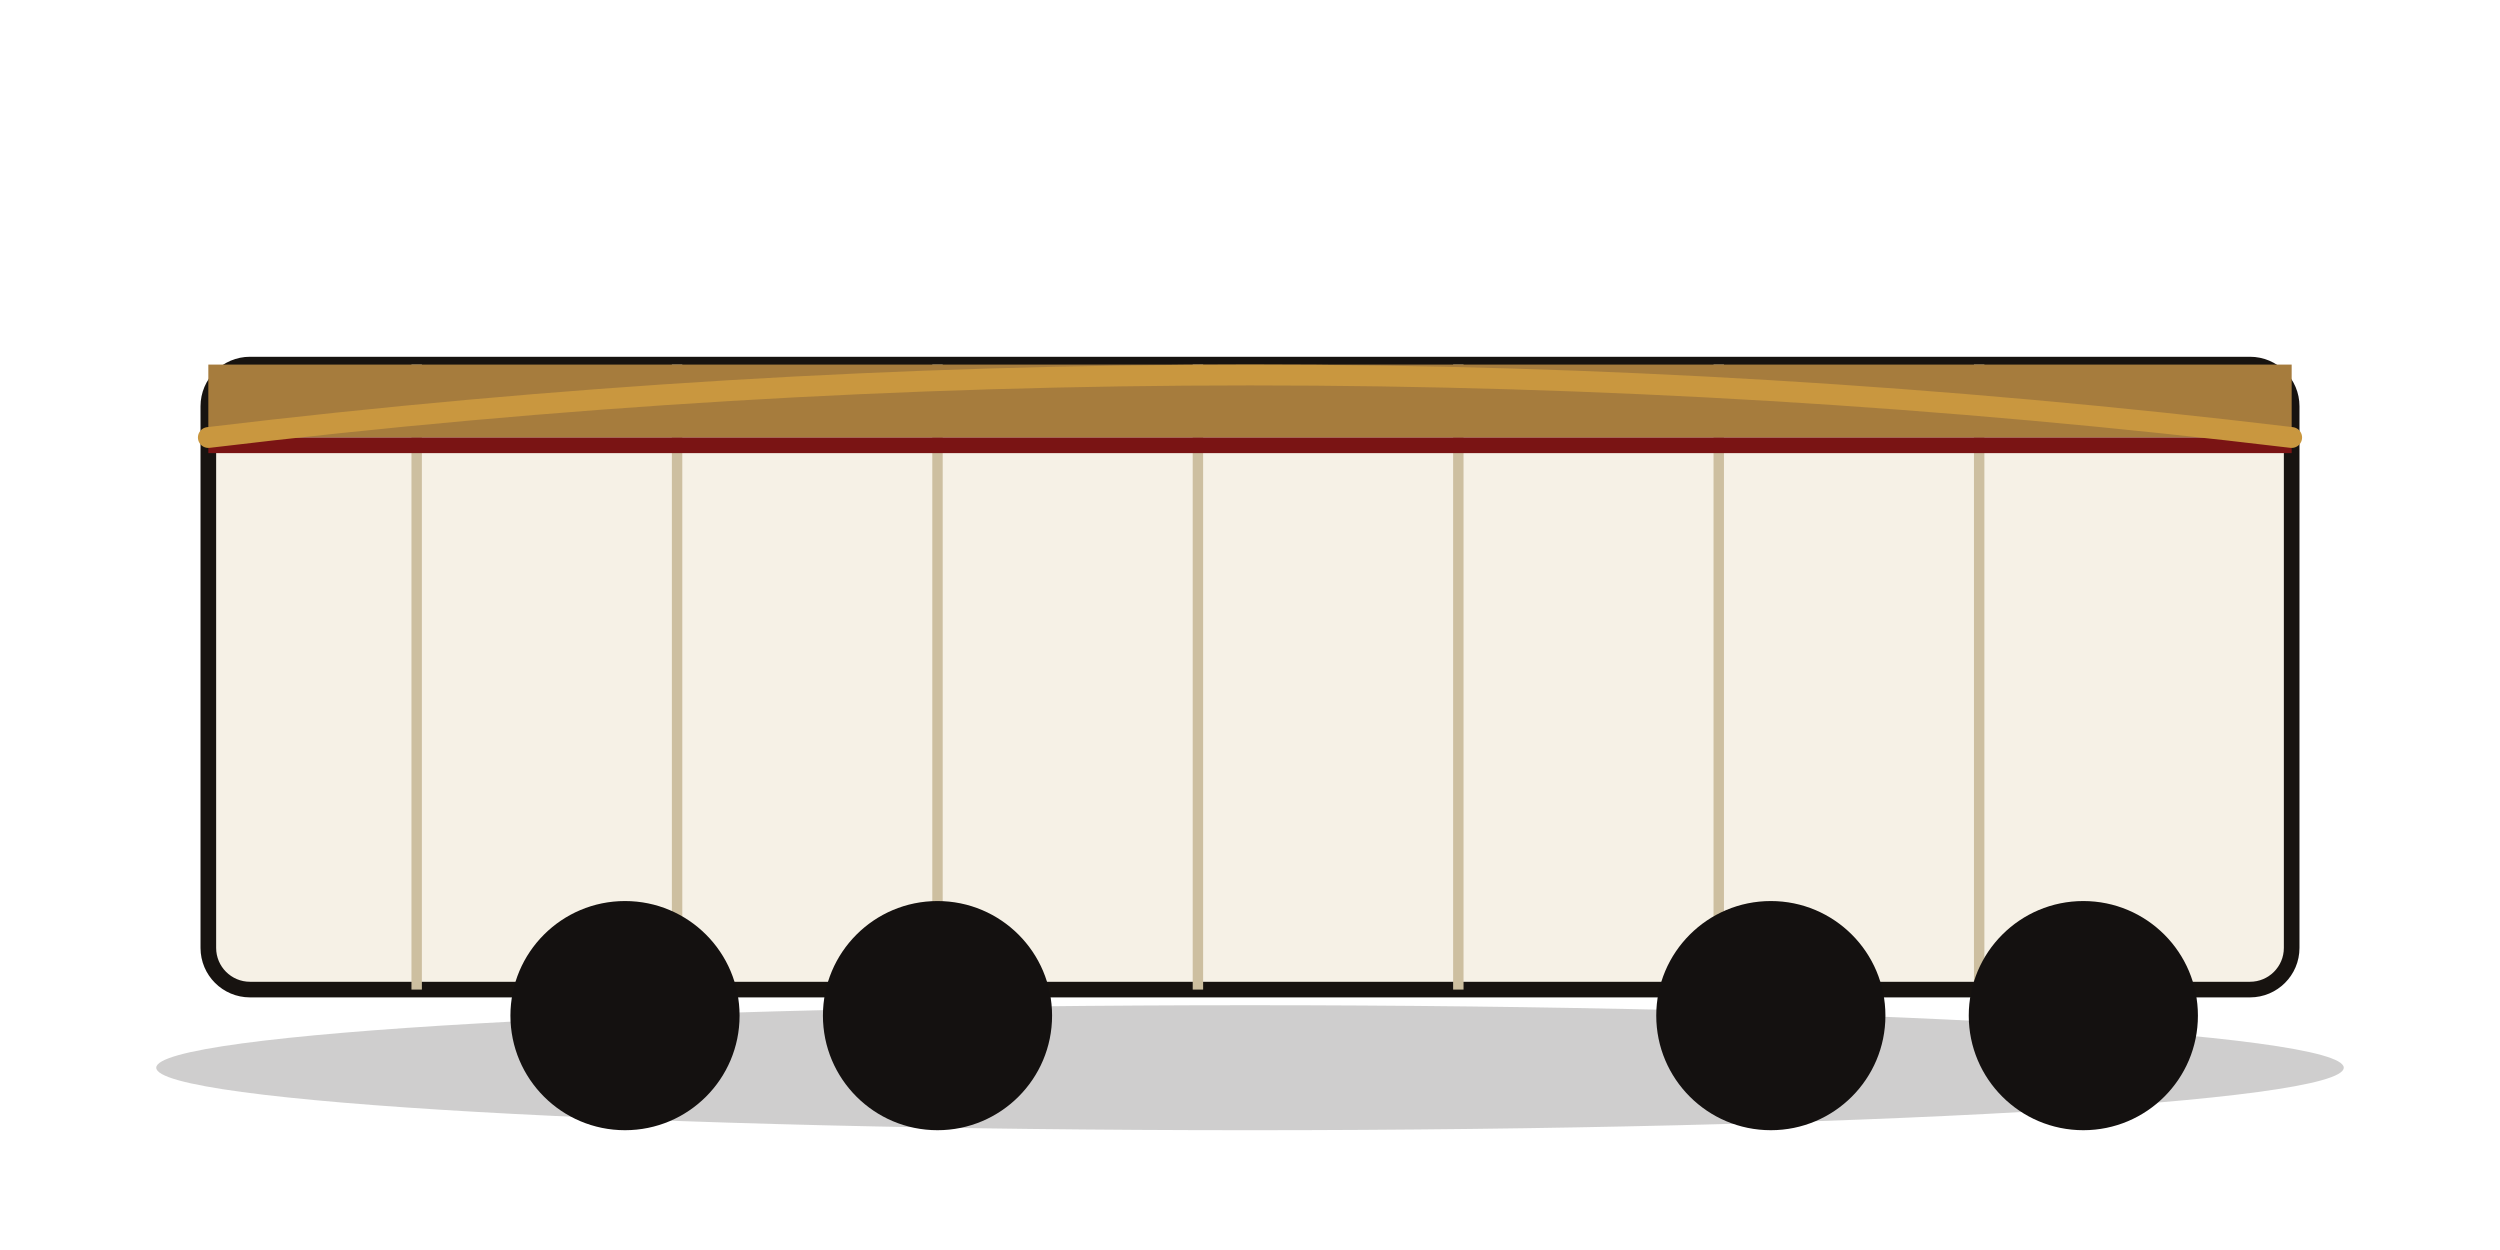
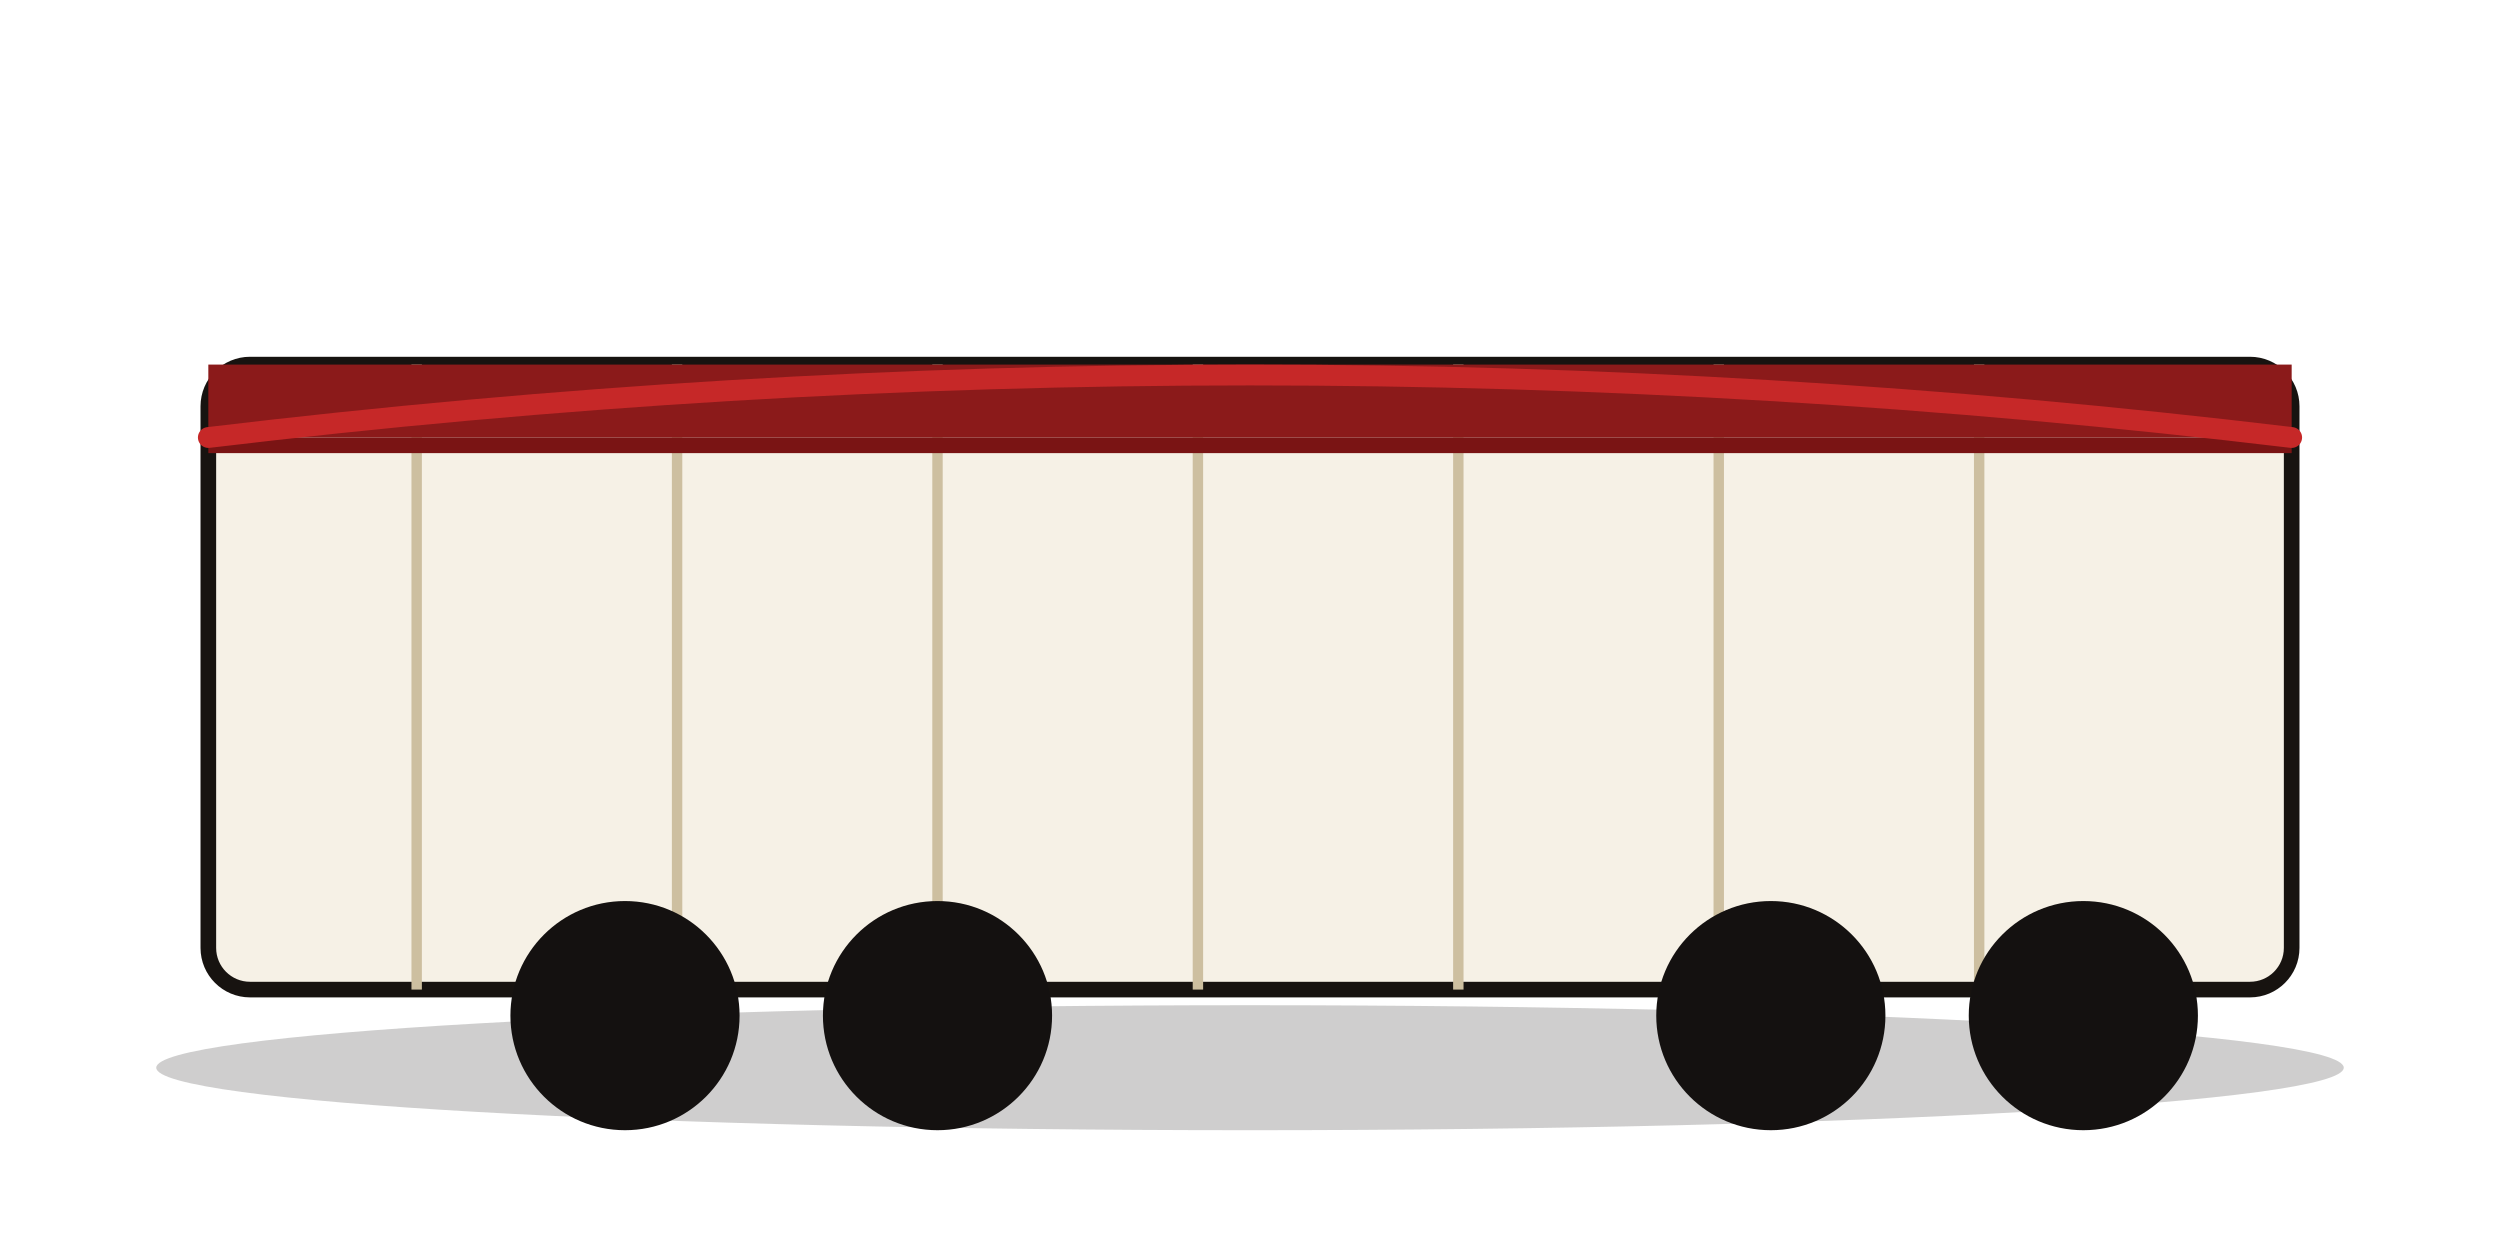
<svg xmlns="http://www.w3.org/2000/svg" width="480" height="240" viewBox="0 0 480 240">
  <ellipse cx="240" cy="205" rx="210" ry="12" fill="#0d0b09" opacity="0.2" />
  <rect x="40" y="70" width="400" height="120" rx="8" fill="#f6f1e6" stroke="#171310" stroke-width="3" />
  <g stroke="#cdbfa0" stroke-width="2">
    <line x1="80" y1="70" x2="80" y2="190" />
    <line x1="130" y1="70" x2="130" y2="190" />
    <line x1="180" y1="70" x2="180" y2="190" />
    <line x1="230" y1="70" x2="230" y2="190" />
    <line x1="280" y1="70" x2="280" y2="190" />
    <line x1="330" y1="70" x2="330" y2="190" />
    <line x1="380" y1="70" x2="380" y2="190" />
  </g>
-   <rect x="40" y="70" width="400" height="14" fill="#a67c3d" />
+   <rect x="40" y="70" width="400" height="14" fill="#8b1a1a" />
  <rect x="40" y="84" width="400" height="3" fill="#7a1414" />
-   <path d="M40 84 Q240 60 440 84" fill="none" stroke="#c9973f" stroke-width="4" stroke-linecap="round" />
+   <path d="M40 84 Q240 60 440 84" fill="none" stroke="#c62828" stroke-width="4" stroke-linecap="round" />
  <g fill="#141110">
    <circle cx="120" cy="195" r="22" />
    <circle cx="180" cy="195" r="22" />
    <circle cx="340" cy="195" r="22" />
    <circle cx="400" cy="195" r="22" />
  </g>
</svg>
